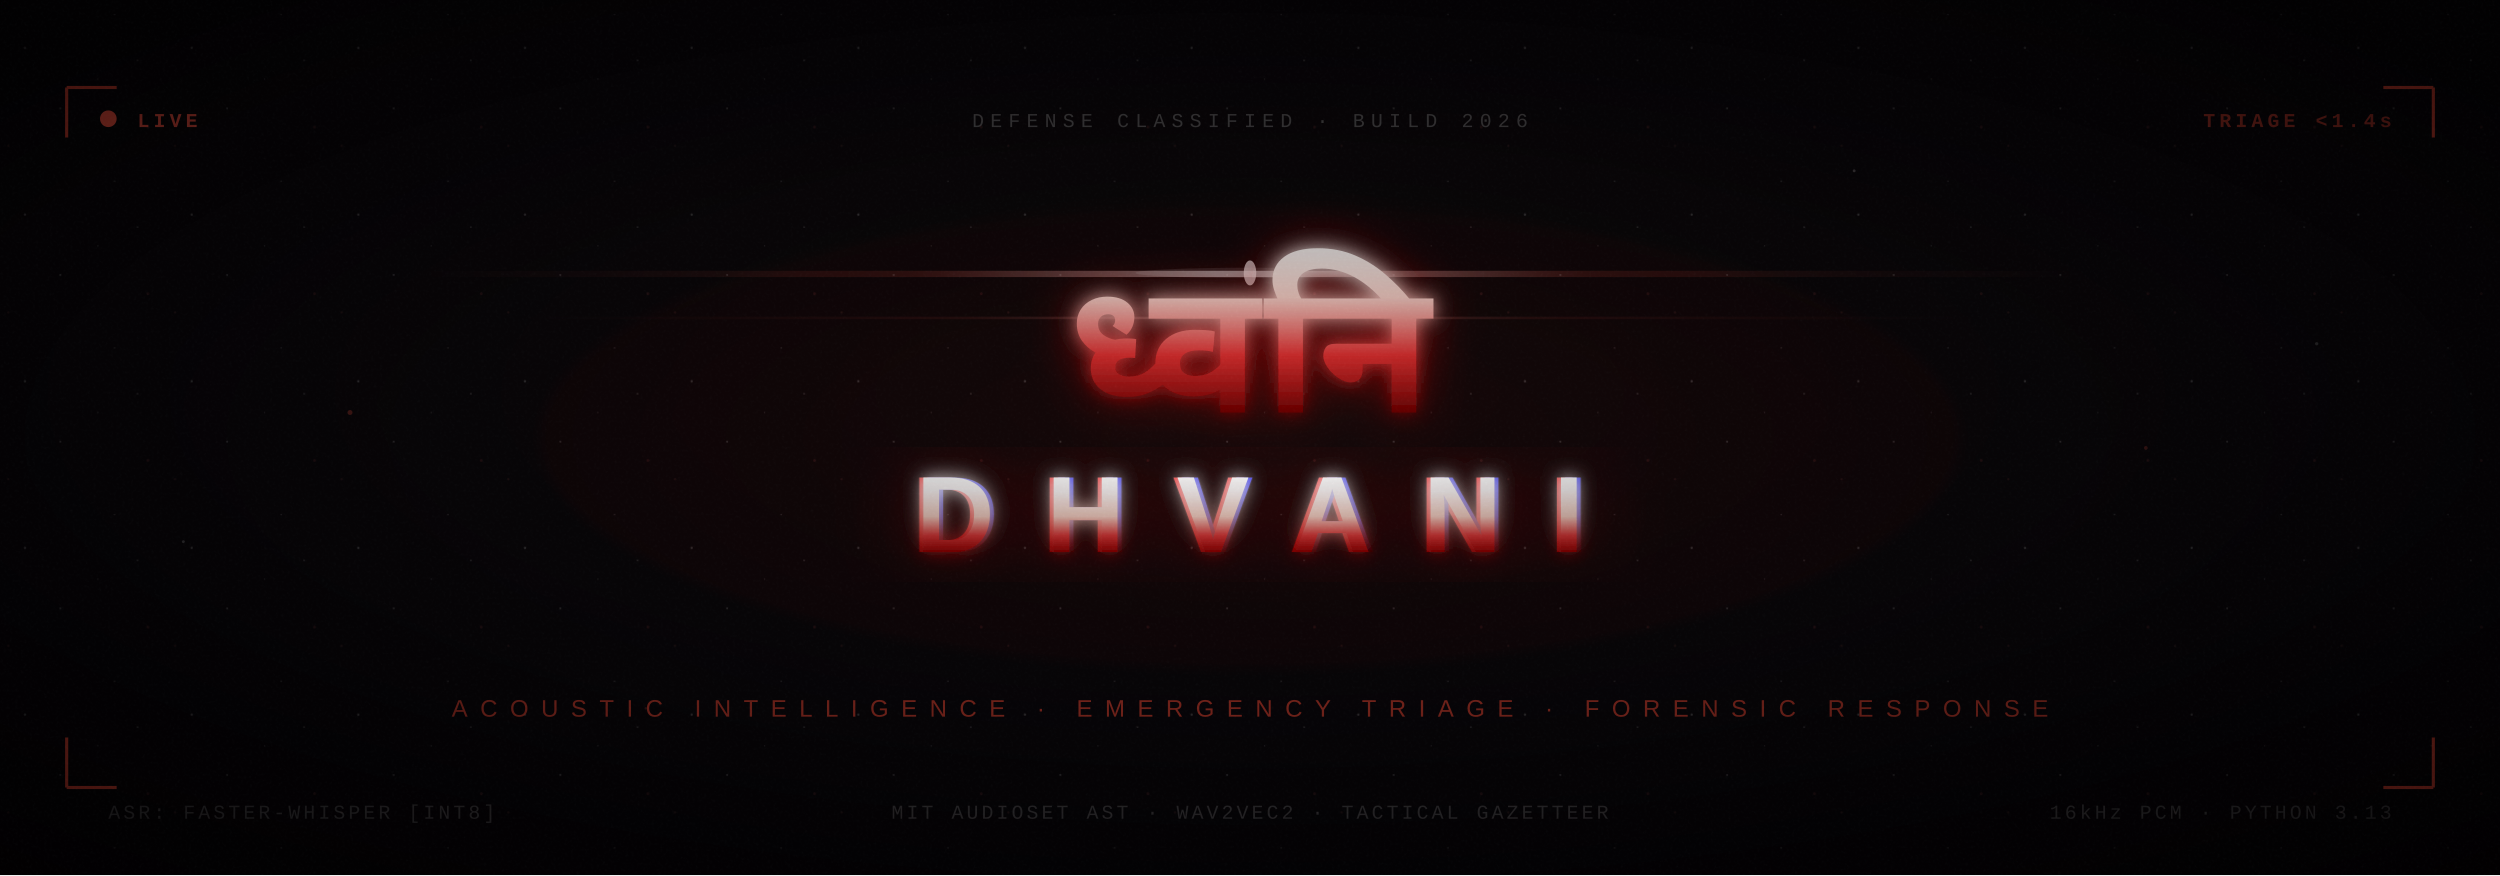
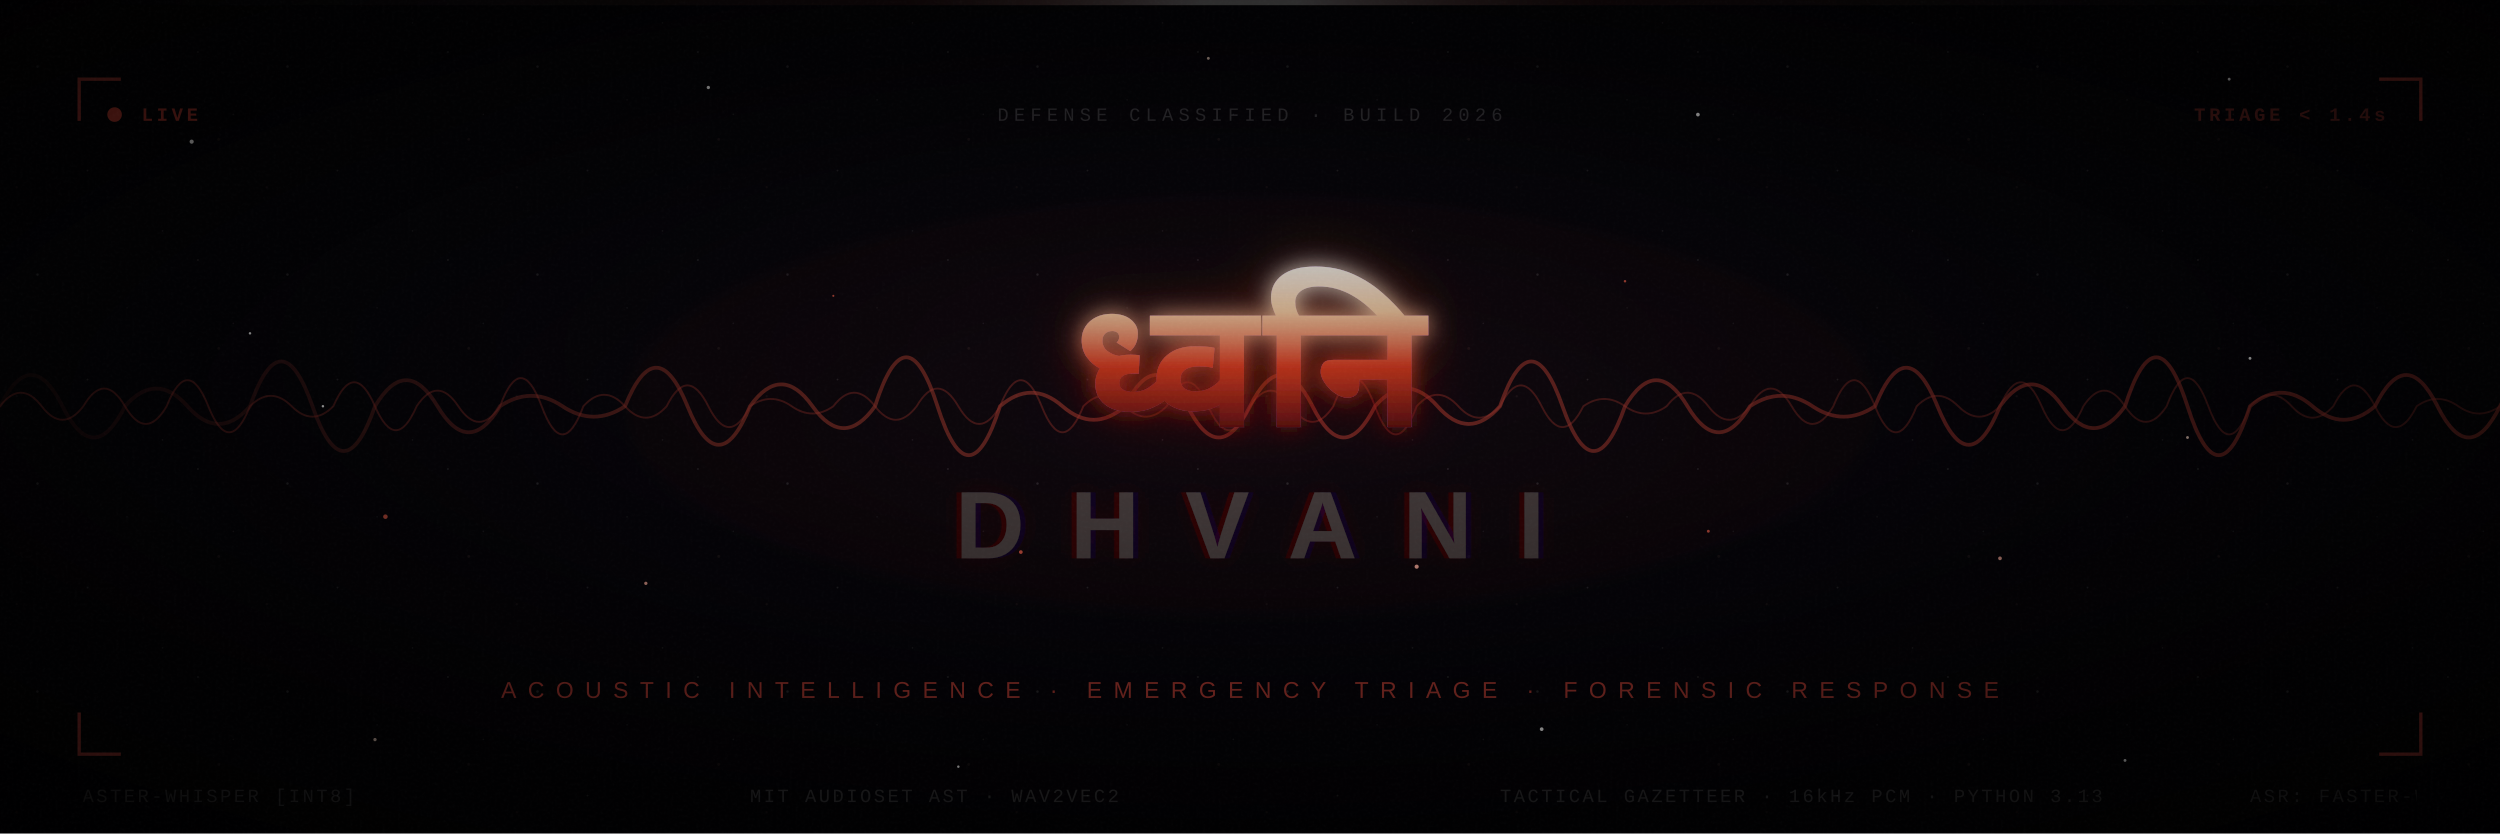
- <svg xmlns="http://www.w3.org/2000/svg" viewBox="0 0 1200 420" width="100%" height="100%">
+ <svg xmlns="http://www.w3.org/2000/svg" viewBox="0 0 1200 400" width="100%" height="100%">
  <defs>
-     <radialGradient id="cineBg" cx="50%" cy="45%" r="72%">
-       <stop offset="0%" stop-color="#0e0a0a" stop-opacity="1" />
-       <stop offset="55%" stop-color="#08060a" stop-opacity="1" />
-       <stop offset="100%" stop-color="#020105" stop-opacity="1" />
+     <radialGradient id="void" cx="50%" cy="42%" r="68%">
+       <stop offset="0%" stop-color="#0c0810" />
+       <stop offset="48%" stop-color="#06050a" />
+       <stop offset="100%" stop-color="#020204" />
    </radialGradient>
-     <linearGradient id="titaniumGrad" x1="0%" y1="0%" x2="0%" y2="100%">
-       <stop offset="0%" stop-color="#ffffff" stop-opacity="1" />
-       <stop offset="18%" stop-color="#f5f0f0" stop-opacity="1" />
-       <stop offset="52%" stop-color="#e8c4b8" stop-opacity="1" />
-       <stop offset="78%" stop-color="#cc3333" stop-opacity="1" />
-       <stop offset="100%" stop-color="#8b0000" stop-opacity="1" />
-     </linearGradient>
-     <linearGradient id="devanagariGrad" x1="0%" y1="0%" x2="0%" y2="100%">
-       <stop offset="0%" stop-color="#fffaf8" stop-opacity="1" />
-       <stop offset="30%" stop-color="#ffd5cc" stop-opacity="1" />
-       <stop offset="65%" stop-color="#e03030" stop-opacity="1" />
-       <stop offset="100%" stop-color="#6b0000" stop-opacity="1" />
-     </linearGradient>
-     <linearGradient id="flareH" x1="0%" y1="0%" x2="100%" y2="0%">
-       <stop offset="0%" stop-color="#c0392b" stop-opacity="0" />
-       <stop offset="30%" stop-color="#e74c3c" stop-opacity="0.18" />
-       <stop offset="48%" stop-color="#ffffff" stop-opacity="0.55" />
-       <stop offset="52%" stop-color="#ffffff" stop-opacity="0.55" />
-       <stop offset="70%" stop-color="#e74c3c" stop-opacity="0.18" />
-       <stop offset="100%" stop-color="#c0392b" stop-opacity="0" />
-     </linearGradient>
-     <linearGradient id="hairline" x1="0%" y1="0%" x2="100%" y2="0%">
+     <linearGradient id="platinum" x1="0" y1="0" x2="0" y2="1">
+       <stop offset="0%" stop-color="#f0eae6" />
+       <stop offset="40%" stop-color="#d4c8be" />
+       <stop offset="72%" stop-color="#a83830" />
+       <stop offset="100%" stop-color="#601818" />
+     </linearGradient>
+     <linearGradient id="shimmer" x1="-100%" y1="0" x2="0%" y2="0" gradientUnits="userSpaceOnUse">
+       <stop offset="0%" stop-color="#4a4040" />
+       <stop offset="42%" stop-color="#4a4040" />
+       <stop offset="49%" stop-color="#f5efe8" />
+       <stop offset="51%" stop-color="#f5efe8" />
+       <stop offset="58%" stop-color="#4a4040" />
+       <stop offset="100%" stop-color="#4a4040" />
+       <animate attributeName="x1" values="-100%;200%" dur="4.7s" repeatCount="indefinite" />
+       <animate attributeName="x2" values="0%;300%" dur="4.7s" repeatCount="indefinite" />
+     </linearGradient>
+     <linearGradient id="devaGrad" x1="0" y1="0" x2="0" y2="1">
+       <stop offset="0%" stop-color="#fff8f0" />
+       <stop offset="28%" stop-color="#f0c8a0" />
+       <stop offset="62%" stop-color="#c83820" />
+       <stop offset="100%" stop-color="#581010" />
+     </linearGradient>
+     <linearGradient id="hairline" x1="0" y1="0" x2="1" y2="0">
+       <stop offset="0%" stop-color="#a83830" stop-opacity="0" />
+       <stop offset="30%" stop-color="#a83830" stop-opacity="0.6" />
+       <stop offset="50%" stop-color="#c85040" stop-opacity="0.9" />
+       <stop offset="70%" stop-color="#a83830" stop-opacity="0.6" />
+       <stop offset="100%" stop-color="#a83830" stop-opacity="0" />
+     </linearGradient>
+     <linearGradient id="scanGrad" x1="0" y1="0" x2="1" y2="0">
      <stop offset="0%" stop-color="#ffffff" stop-opacity="0" />
-       <stop offset="25%" stop-color="#c0392b" stop-opacity="0.65" />
-       <stop offset="50%" stop-color="#e74c3c" stop-opacity="0.9" />
-       <stop offset="75%" stop-color="#c0392b" stop-opacity="0.65" />
+       <stop offset="35%" stop-color="#c85040" stop-opacity="0.12" />
+       <stop offset="48%" stop-color="#ffffff" stop-opacity="0.45" />
+       <stop offset="52%" stop-color="#ffffff" stop-opacity="0.45" />
+       <stop offset="65%" stop-color="#c85040" stop-opacity="0.12" />
      <stop offset="100%" stop-color="#ffffff" stop-opacity="0" />
    </linearGradient>
-     <filter id="grain" x="0%" y="0%" width="100%" height="100%" color-interpolation-filters="sRGB">
-       <feTurbulence type="fractalNoise" baseFrequency="0.72" numOctaves="4" seed="8" result="noise" />
-       <feColorMatrix type="saturate" values="0" in="noise" result="grayNoise" />
-       <feBlend in="SourceGraphic" in2="grayNoise" mode="overlay" result="blended" />
-       <feComposite in="blended" in2="SourceGraphic" operator="in" />
-     </filter>
-     <filter id="depthBlur" x="-20%" y="-20%" width="140%" height="140%">
-       <feGaussianBlur stdDeviation="2.5" />
-     </filter>
-     <filter id="titleGlow" x="-15%" y="-40%" width="130%" height="180%">
-       <feOffset dx="-2" dy="0" in="SourceGraphic" result="rChan" />
-       <feColorMatrix type="matrix" values="1 0 0 0 0   0 0 0 0 0   0 0 0 0 0   0 0 0 1 0" in="rChan" result="rOnly" />
-       <feOffset dx="2" dy="0" in="SourceGraphic" result="bChan" />
-       <feColorMatrix type="matrix" values="0 0 0 0 0   0 0 0 0 0   0 0 1 0 0   0 0 0 1 0" in="bChan" result="bOnly" />
-       <feGaussianBlur stdDeviation="18" in="SourceGraphic" result="bloom" />
-       <feColorMatrix type="matrix" values="0.9 0 0 0 0.05  0 0 0 0 0  0 0 0 0 0  0 0 0 0.6 0" in="bloom" result="redBloom" />
-       <feGaussianBlur stdDeviation="4" in="SourceGraphic" result="innerGlow" />
+     <linearGradient id="waveStroke" x1="0" y1="0" x2="1" y2="0">
+       <stop offset="0%" stop-color="#a83830" stop-opacity="0.1" />
+       <stop offset="20%" stop-color="#c84838" stop-opacity="0.55" />
+       <stop offset="50%" stop-color="#a83830" stop-opacity="0.7" />
+       <stop offset="80%" stop-color="#c84838" stop-opacity="0.55" />
+       <stop offset="100%" stop-color="#a83830" stop-opacity="0.1" />
+     </linearGradient>
+     <radialGradient id="vignette" cx="50%" cy="50%" r="65%">
+       <stop offset="0%" stop-color="#000" stop-opacity="0" />
+       <stop offset="100%" stop-color="#000" stop-opacity="0.78" />
+     </radialGradient>
+     <filter id="atmoGlow" x="-30%" y="-50%" width="160%" height="200%">
+       <feGaussianBlur stdDeviation="14" in="SourceGraphic" result="wide" />
+       <feGaussianBlur stdDeviation="5" in="SourceGraphic" result="tight" />
+       <feColorMatrix type="matrix" values="1.1 0 0 0 0.02  0 0.2 0 0 0  0 0 0 0 0  0 0 0 0.55 0" in="wide" result="warmWide" />
      <feMerge>
-         <feMergeNode in="redBloom" />
-         <feMergeNode in="rOnly" />
-         <feMergeNode in="bOnly" />
-         <feMergeNode in="innerGlow" />
+         <feMergeNode in="warmWide" />
+         <feMergeNode in="tight" />
        <feMergeNode in="SourceGraphic" />
      </feMerge>
    </filter>
-     <filter id="hindiGlow" x="-20%" y="-40%" width="140%" height="180%">
-       <feGaussianBlur stdDeviation="12" in="SourceGraphic" result="blur1" />
-       <feGaussianBlur stdDeviation="4" in="SourceGraphic" result="blur2" />
-       <feColorMatrix type="matrix" values="1.2 0 0 0 0  0 0 0 0 0  0 0 0 0 0  0 0 0 0.7 0" in="blur1" result="redAtmo" />
+     <filter id="chromaShift" x="-8%" y="-30%" width="116%" height="160%">
+       <feOffset dx="-2.5" dy="0" in="SourceGraphic" result="rShift" />
+       <feColorMatrix type="matrix" values="1 0 0 0 0  0 0 0 0 0  0 0 0 0 0  0 0 0 0.6 0" in="rShift" result="rOnly" />
+       <feOffset dx="2.5" dy="0" in="SourceGraphic" result="bShift" />
+       <feColorMatrix type="matrix" values="0 0 0 0 0  0 0 0 0 0  0 0 1 0 0  0 0 0 0.45 0" in="bShift" result="bOnly" />
+       <feGaussianBlur stdDeviation="6" in="SourceGraphic" result="bloom" />
+       <feColorMatrix type="matrix" values="0.8 0 0 0 0.02  0 0 0 0 0  0 0 0 0 0  0 0 0 0.35 0" in="bloom" result="rBloom" />
      <feMerge>
-         <feMergeNode in="redAtmo" />
-         <feMergeNode in="blur2" />
+         <feMergeNode in="rBloom" />
+         <feMergeNode in="rOnly" />
+         <feMergeNode in="bOnly" />
        <feMergeNode in="SourceGraphic" />
      </feMerge>
    </filter>
-     <radialGradient id="vignette" cx="50%" cy="50%" r="70%">
-       <stop offset="0%" stop-color="#000000" stop-opacity="0" />
-       <stop offset="100%" stop-color="#000000" stop-opacity="0.72" />
-     </radialGradient>
-     <pattern id="starField" width="80" height="80" patternUnits="userSpaceOnUse">
-       <circle cx="12" cy="23" r="0.6" fill="#ffffff" opacity="0.22" />
-       <circle cx="55" cy="7" r="0.4" fill="#ffffff" opacity="0.18" />
-       <circle cx="71" cy="61" r="0.7" fill="#ff6b6b" opacity="0.14" />
-       <circle cx="29" cy="52" r="0.5" fill="#ffffff" opacity="0.20" />
-       <circle cx="47" cy="38" r="0.35" fill="#ffffff" opacity="0.16" />
-       <circle cx="4" cy="70" r="0.55" fill="#ff8a80" opacity="0.12" />
-       <circle cx="66" cy="29" r="0.45" fill="#ffffff" opacity="0.19" />
+     <filter id="depthSoft">
+       <feGaussianBlur stdDeviation="2.8" />
+     </filter>
+     <filter id="grain" x="0" y="0" width="100%" height="100%" color-interpolation-filters="sRGB">
+       <feTurbulence type="fractalNoise" baseFrequency="0.65" numOctaves="4" seed="3" result="n" />
+       <feColorMatrix type="saturate" values="0" in="n" result="gn" />
+       <feBlend in="SourceGraphic" in2="gn" mode="overlay" />
+     </filter>
+     <pattern id="stars" width="120" height="100" patternUnits="userSpaceOnUse">
+       <circle cx="18" cy="32" r="0.6" fill="#fff" opacity="0.20" />
+       <circle cx="78" cy="11" r="0.4" fill="#fff" opacity="0.15" />
+       <circle cx="105" cy="67" r="0.7" fill="#e8a898" opacity="0.12" />
+       <circle cx="42" cy="82" r="0.45" fill="#fff" opacity="0.18" />
+       <circle cx="61" cy="48" r="0.35" fill="#fff" opacity="0.14" />
+       <circle cx="95" cy="25" r="0.5" fill="#fff" opacity="0.16" />
+       <circle cx="8" cy="90" r="0.55" fill="#e8a898" opacity="0.10" />
+       <circle cx="112" cy="55" r="0.4" fill="#fff" opacity="0.13" />
    </pattern>
    <style>
-       /* ── CINEMATIC TITLE REVEAL ─────────────────────── */
-       @keyframes titleReveal {
-         0%   { opacity: 0; letter-spacing: 38px; }
-         40%  { opacity: 0.06; }
-         70%  { opacity: 1; letter-spacing: 26px; }
-         85%  { letter-spacing: 24.5px; }
-         100% { opacity: 1; letter-spacing: 25px; }
-       }
- 
-       /* ── HINDI SCRIPT FADE ──────────────────────────── */
-       @keyframes hindiReveal {
-         0%   { opacity: 0; transform: translateY(6px) scale(0.97); }
-         50%  { opacity: 0; }
-         100% { opacity: 1; transform: translateY(0px) scale(1); }
-       }
- 
-       /* ── BREATHING LUMINANCE (very subtle) ─────────── */
+       /* ━━━━━━━━━━━━━━━━━━━━━━━━━━━━━━━━━━━━━━━━━━━━━━━━━
+          ANIMATION SYSTEM — all durations are co-prime
+          so nothing ever syncs → organic, hand-crafted feel
+          ━━━━━━━━━━━━━━━━━━━━━━━━━━━━━━━━━━━━━━━━━━━━━━━━━ */
+ 
+       /* ── WAVE 1: Primary audio signal flow (10.3s) ──── */
+       @keyframes waveScroll {
+         0%   { transform: translateX(0); }
+         100% { transform: translateX(-600px); }
+       }
+ 
+       /* ── WAVE 2: Detail harmonic flow (6.7s) ────────── */
+       @keyframes waveScroll2 {
+         0%   { transform: translateX(0); }
+         100% { transform: translateX(-400px); }
+       }
+ 
+       /* ── CHROMATIC SHIFT on ध्वनि (7.1s) ───────────── */
+       @keyframes chromaR {
+         0%, 100% { transform: translateX(-1.8px); opacity: 0.45; }
+         25%      { transform: translateX(-2.8px); opacity: 0.55; }
+         50%      { transform: translateX(-1.2px); opacity: 0.35; }
+         75%      { transform: translateX(-2.2px); opacity: 0.50; }
+       }
+       @keyframes chromaB {
+         0%, 100% { transform: translateX(1.8px); opacity: 0.35; }
+         25%      { transform: translateX(1.2px); opacity: 0.30; }
+         50%      { transform: translateX(2.8px); opacity: 0.50; }
+         75%      { transform: translateX(2.0px); opacity: 0.40; }
+       }
+ 
+       /* ── GLITCH: periodic micro-tear (8.3s) ─────────── */
+       @keyframes glitchA {
+         0%, 88%, 92%, 100% { transform: translateX(0); }
+         89%  { transform: translateX(6px) skewX(0.4deg); }
+         90%  { transform: translateX(-4px); }
+         91%  { transform: translateX(2px) skewX(-0.2deg); }
+       }
+       @keyframes glitchB {
+         0%, 86%, 91%, 100% { transform: translateX(0); }
+         87%  { transform: translateX(-7px); }
+         88.5% { transform: translateX(5px) skewX(0.3deg); }
+         90%  { transform: translateX(-2px); }
+       }
+ 
+       /* ── ATMOSPHERE: breathing glow (6.1s) ──────────── */
      @keyframes breathe {
-         0%, 100% { opacity: 0.92; }
-         50%       { opacity: 1.00; }
-       }
- 
-       /* ── FLARE SWEEP: single pass then holds ────────── */
-       @keyframes flareSweep {
-         0%   { opacity: 0; transform: translateX(-260px); }
-         18%  { opacity: 0; transform: translateX(-180px); }
-         48%  { opacity: 1; transform: translateX(0px); }
-         72%  { opacity: 0.7; transform: translateX(180px); }
-         90%  { opacity: 0; transform: translateX(280px); }
-         100% { opacity: 0; transform: translateX(280px); }
-       }
- 
-       /* ── HAIRLINE EXPAND ────────────────────────────── */
+         0%, 100% { opacity: 0.06; transform: scale(1); }
+         50%      { opacity: 0.11; transform: scale(1.06); }
+       }
+ 
+       /* ── SCAN BEAM: perpetual sweep (5.3s) ──────────── */
+       @keyframes scanSweep {
+         0%   { transform: translateY(-10px); opacity: 0; }
+         8%   { opacity: 1; }
+         92%  { opacity: 1; }
+         100% { transform: translateY(410px); opacity: 0; }
+       }
+ 
+       /* ── PARTICLES: individual drift paths ──────────── */
+       @keyframes driftA {
+         0%   { transform: translateY(0) translateX(0); opacity: 0; }
+         10%  { opacity: 0.35; }
+         90%  { opacity: 0.20; }
+         100% { transform: translateY(-50px) translateX(12px); opacity: 0; }
+       }
+       @keyframes driftB {
+         0%   { transform: translateY(0) translateX(0); opacity: 0; }
+         15%  { opacity: 0.28; }
+         85%  { opacity: 0.15; }
+         100% { transform: translateY(-65px) translateX(-8px); opacity: 0; }
+       }
+       @keyframes driftC {
+         0%   { transform: translateY(0) translateX(0); opacity: 0; }
+         12%  { opacity: 0.32; }
+         88%  { opacity: 0.18; }
+         100% { transform: translateY(-40px) translateX(18px); opacity: 0; }
+       }
+ 
+       /* ── STAR TWINKLE: background sparkle ───────────── */
+       @keyframes twinkle1 { 0%, 100% { opacity: 0.18; } 50% { opacity: 0.40; } }
+       @keyframes twinkle2 { 0%, 100% { opacity: 0.12; } 50% { opacity: 0.35; } }
+       @keyframes twinkle3 { 0%, 100% { opacity: 0.22; } 50% { opacity: 0.45; } }
+ 
+       /* ── HAIRLINE: expand from center ───────────────── */
      @keyframes hairExpand {
-         0%   { stroke-dashoffset: 900; opacity: 0; }
-         35%  { opacity: 0; }
-         80%  { stroke-dashoffset: 0; opacity: 1; }
-         100% { stroke-dashoffset: 0; opacity: 1; }
-       }
- 
-       /* ── TAGLINE RISE ───────────────────────────────── */
-       @keyframes taglineRise {
-         0%   { opacity: 0; transform: translateY(12px); }
-         55%  { opacity: 0; transform: translateY(12px); }
-         100% { opacity: 1; transform: translateY(0px); }
-       }
- 
-       /* ── STATUS BAR FADE ───────────────────────────── */
-       @keyframes statusFade {
-         0%   { opacity: 0; }
-         60%  { opacity: 0; }
-         100% { opacity: 1; }
-       }
- 
-       /* ── AMBIENT PARTICLE DRIFT ─────────────────────── */
-       @keyframes drift1 {
-         0%, 100% { transform: translateY(0px) translateX(0px); opacity: 0.22; }
-         33%       { transform: translateY(-4px) translateX(2px); opacity: 0.35; }
-         66%       { transform: translateY(2px) translateX(-3px); opacity: 0.18; }
-       }
-       @keyframes drift2 {
-         0%, 100% { transform: translateY(0px); opacity: 0.16; }
-         50%       { transform: translateY(-6px); opacity: 0.30; }
-       }
- 
-       /* ── CORNER TIC MARKS ───────────────────────────── */
-       @keyframes cornerFade {
-         0%   { opacity: 0; }
-         40%  { opacity: 0; }
-         100% { opacity: 0.6; }
-       }
- 
-       /* ── LIVE PULSE DOT ─────────────────────────────── */
+         0%   { stroke-dashoffset: 1100; }
+         100% { stroke-dashoffset: 0; }
+       }
+ 
+       /* ── HUD CORNERS: fade in ───────────────────────── */
+       @keyframes cornerIn {
+         0%, 30% { opacity: 0; }
+         100%    { opacity: 0.55; }
+       }
+ 
+       /* ── STATUS DOT: live pulse ─────────────────────── */
      @keyframes livePulse {
-         0%, 100% { r: 4;   opacity: 1; }
-         50%       { r: 5.5; opacity: 0.5; }
-       }
- 
-       /* ── APPLY ──────────────────────────────────────── */
-       .dhvani-title   {
-         animation: titleReveal 3.4s cubic-bezier(0.16,1,0.3,1) 0.2s both,
-                    breathe 5s ease-in-out 4s infinite;
-       }
-       .hindi-title    {
-         animation: hindiReveal 3.8s cubic-bezier(0.16,1,0.3,1) 0.4s both,
-                    breathe 5s ease-in-out 4.5s infinite;
-       }
-       .flare-group    { animation: flareSweep 3.6s cubic-bezier(0.4,0,0.6,1) 0.8s both; }
-       .top-hair       {
-         stroke-dasharray: 900;
-         animation: hairExpand 2.6s ease-out 0.5s both;
-       }
-       .bot-hair       {
-         stroke-dasharray: 900;
-         animation: hairExpand 2.6s ease-out 0.9s both;
-       }
-       .tagline        { animation: taglineRise 3.2s ease-out 0.3s both; }
-       .status-bar     { animation: statusFade 3.0s ease-out 0.6s both; }
-       .corner-tl, .corner-tr, .corner-bl, .corner-br { animation: cornerFade 3s ease-out 0.3s both; }
-       .p1 { animation: drift1 8s ease-in-out infinite; }
-       .p2 { animation: drift2 11s ease-in-out 2s infinite; }
-       .p3 { animation: drift1 14s ease-in-out 4s infinite; }
-       .live-dot { animation: livePulse 2.2s ease-in-out infinite; }
- 
-       text { font-synthesis: none; }
+         0%, 100% { r: 3.5; opacity: 0.9; }
+         50%      { r: 5;   opacity: 0.4; }
+       }
+ 
+       /* ── DATA READOUT: scrolling text ───────────────── */
+       @keyframes dataScroll {
+         0%   { transform: translateX(0); }
+         100% { transform: translateX(-360px); }
+       }
+ 
+       /* ── TAGLINE: subtle breathe ────────────────────── */
+       @keyframes tagBreathe {
+         0%, 100% { opacity: 0.72; }
+         50%      { opacity: 0.90; }
+       }
+ 
+       /* ━━━━ APPLY ━━━━━━━━━━━━━━━━━━━━━━━━━━━━━━━━━━━━━ */
+       .wave1     { animation: waveScroll 10.3s linear infinite; }
+       .wave2     { animation: waveScroll2 6.7s linear infinite; }
+       .chroma-r  { animation: chromaR 7.1s ease-in-out infinite; }
+       .chroma-b  { animation: chromaB 7.1s ease-in-out infinite; }
+       .glitch-a  { animation: glitchA 8.3s linear infinite; }
+       .glitch-b  { animation: glitchB 9.7s linear infinite; }
+       .atmo      { animation: breathe 6.1s ease-in-out infinite; }
+       .scan      { animation: scanSweep 5.3s linear infinite; }
+       .p-a       { animation: driftA 11s ease-in-out infinite; }
+       .p-b       { animation: driftB 14s ease-in-out 2s infinite; }
+       .p-c       { animation: driftC 17s ease-in-out 5s infinite; }
+       .tw1       { animation: twinkle1 3.3s ease-in-out infinite; }
+       .tw2       { animation: twinkle2 4.7s ease-in-out 1s infinite; }
+       .tw3       { animation: twinkle3 5.9s ease-in-out 3s infinite; }
+       .hair      { stroke-dasharray: 1100; animation: hairExpand 3s ease-out 0.5s both; }
+       .corner    { animation: cornerIn 3s ease-out both; }
+       .live-dot  { animation: livePulse 2.3s ease-in-out infinite; }
+       .data-roll { animation: dataScroll 18s linear infinite; }
+       .tag       { animation: tagBreathe 5.1s ease-in-out infinite; }
+ 
+       text { font-synthesis: none; -webkit-font-smoothing: antialiased; }
    </style>
  </defs>
-   <rect width="1200" height="420" fill="url(#cineBg)" />
-   <rect width="1200" height="420" fill="url(#starField)" opacity="0.85" class="p1" />
-   <ellipse cx="600" cy="210" rx="340" ry="110" fill="#8b0000" opacity="0.07" filter="url(#depthBlur)" />
-   <g class="corner-tl">
-     <line x1="32" y1="42" x2="56" y2="42" stroke="#c0392b" stroke-width="1.5" />
-     <line x1="32" y1="42" x2="32" y2="66" stroke="#c0392b" stroke-width="1.5" />
-   </g>
-   <g class="corner-tr">
-     <line x1="1168" y1="42" x2="1144" y2="42" stroke="#c0392b" stroke-width="1.5" />
-     <line x1="1168" y1="42" x2="1168" y2="66" stroke="#c0392b" stroke-width="1.5" />
-   </g>
-   <g class="corner-bl">
-     <line x1="32" y1="378" x2="56" y2="378" stroke="#c0392b" stroke-width="1.5" />
-     <line x1="32" y1="378" x2="32" y2="354" stroke="#c0392b" stroke-width="1.5" />
-   </g>
-   <g class="corner-br">
-     <line x1="1168" y1="378" x2="1144" y2="378" stroke="#c0392b" stroke-width="1.5" />
-     <line x1="1168" y1="378" x2="1168" y2="354" stroke="#c0392b" stroke-width="1.5" />
-   </g>
-   <line x1="80" y1="105" x2="1120" y2="105" stroke="url(#hairline)" stroke-width="0.8" class="top-hair" />
-   <line x1="80" y1="315" x2="1120" y2="315" stroke="url(#hairline)" stroke-width="0.8" class="bot-hair" />
-   <g class="flare-group" style="mix-blend-mode:screen;">
-     <rect x="200" y="130" width="800" height="3" fill="url(#flareH)" rx="1.5" />
-     <rect x="250" y="152" width="700" height="1.2" fill="url(#flareH)" rx="0.6" opacity="0.5" />
-     <ellipse cx="600" cy="131" rx="3" ry="6" fill="#ffffff" opacity="0.7" />
-     <ellipse cx="600" cy="131" rx="55" ry="2.5" fill="#ffffff" opacity="0.12" />
-   </g>
-   <circle cx="168" cy="198" r="1.2" fill="#e74c3c" opacity="0.35" class="p2" />
-   <circle cx="1030" cy="215" r="0.9" fill="#e74c3c" opacity="0.28" class="p3" />
-   <circle cx="88" cy="260" r="0.7" fill="#ffffff" opacity="0.22" class="p1" />
-   <circle cx="1112" cy="165" r="0.8" fill="#ffffff" opacity="0.18" class="p2" />
-   <circle cx="310" cy="340" r="0.6" fill="#ff6b6b" opacity="0.20" class="p3" />
-   <circle cx="890" cy="82" r="0.7" fill="#ffffff" opacity="0.25" class="p1" />
-   <text x="600" y="198" text-anchor="middle" font-family="'Noto Sans Devanagari','Mukta','Arial Unicode MS','sans-serif'" font-size="88" font-weight="800" letter-spacing="4" fill="url(#devanagariGrad)" class="hindi-title" filter="url(#hindiGlow)">ध्वनि</text>
-   <text x="600" y="265" text-anchor="middle" font-family="'-apple-system','BlinkMacSystemFont','Helvetica Neue','Arial','sans-serif'" font-size="52" font-weight="900" letter-spacing="25px" fill="url(#titaniumGrad)" class="dhvani-title" filter="url(#titleGlow)">DHVANI</text>
-   <g class="tagline">
-     <text x="600" y="344" text-anchor="middle" font-family="'Helvetica Neue','Arial','sans-serif'" font-size="11.5" font-weight="400" letter-spacing="6" fill="#c0392b" opacity="0.85">ACOUSTIC INTELLIGENCE  ·  EMERGENCY TRIAGE  ·  FORENSIC RESPONSE</text>
-   </g>
-   <g class="status-bar" font-family="'Courier New','Courier','monospace'" font-size="9.5" letter-spacing="2">
-     <circle cx="52" cy="57" r="4" fill="#e74c3c" class="live-dot" />
-     <text x="66" y="61" fill="#e74c3c" opacity="0.9" font-weight="600">LIVE</text>
-     <text x="600" y="61" fill="#ffffff" opacity="0.28" text-anchor="middle" letter-spacing="3">DEFENSE CLASSIFIED  ·  BUILD 2026</text>
-     <text x="1148" y="61" fill="#c0392b" opacity="0.75" text-anchor="end" font-weight="600">TRIAGE &lt;1.4s</text>
-     <text x="52" y="393" fill="#ffffff" opacity="0.22" letter-spacing="1.5">ASR: FASTER-WHISPER [INT8]</text>
-     <text x="600" y="393" fill="#ffffff" opacity="0.22" text-anchor="middle" letter-spacing="1.5">MIT AUDIOSET AST · WAV2VEC2 · TACTICAL GAZETTEER</text>
-     <text x="1148" y="393" fill="#ffffff" opacity="0.22" text-anchor="end" letter-spacing="1.5">16kHz PCM · PYTHON 3.13</text>
-   </g>
-   <rect width="1200" height="420" fill="url(#vignette)" />
-   <rect width="1200" height="420" fill="#1a0808" opacity="0.04" filter="url(#grain)" />
+   <rect width="1200" height="400" fill="url(#void)" />
+   <rect width="1200" height="400" fill="url(#stars)" opacity="0.7" />
+   <circle cx="92" cy="68" r="1.0" fill="#fff" class="tw1" />
+   <circle cx="340" cy="42" r="0.8" fill="#fff" class="tw2" />
+   <circle cx="580" cy="28" r="0.7" fill="#e8c8b8" class="tw3" />
+   <circle cx="815" cy="55" r="0.9" fill="#fff" class="tw1" />
+   <circle cx="1070" cy="38" r="0.7" fill="#fff" class="tw2" />
+   <circle cx="180" cy="355" r="0.8" fill="#e8c8b8" class="tw3" />
+   <circle cx="460" cy="368" r="0.6" fill="#fff" class="tw1" />
+   <circle cx="740" cy="350" r="0.9" fill="#fff" class="tw2" />
+   <circle cx="1020" cy="365" r="0.7" fill="#fff" class="tw3" />
+   <circle cx="155" cy="195" r="0.6" fill="#fff" class="tw2" />
+   <circle cx="1050" cy="210" r="0.7" fill="#e8c8b8" class="tw1" />
+   <ellipse cx="600" cy="195" rx="300" ry="100" fill="#6b1818" opacity="0.06" filter="url(#depthSoft)" class="atmo" />
+   <g clip-path="url(#waveClip)" opacity="0.85">
+     <g class="wave1">
+       <path d="M 0,195 Q 15,165 30,195 Q 45,225 60,195 Q 75,178 90,195 Q 105,212 120,195 Q 135,152 150,195 Q 165,238 180,195 Q 195,170 210,195 Q 225,220 240,195 Q 255,185 270,195 Q 285,205 300,195 Q 315,158 330,195 Q 345,232 360,195 Q 375,174 390,195 Q 405,216 420,195 Q 435,148 450,195 Q 465,242 480,195 Q 495,182 510,195 Q 525,208 540,195 Q 555,165 570,195 Q 585,225 600,195 Q 615,165 630,195 Q 645,225 660,195 Q 675,178 690,195 Q 705,212 720,195 Q 735,152 750,195 Q 765,238 780,195 Q 795,170 810,195 Q 825,220 840,195 Q 855,185 870,195 Q 885,205 900,195 Q 915,158 930,195 Q 945,232 960,195 Q 975,174 990,195 Q 1005,216 1020,195 Q 1035,148 1050,195 Q 1065,242 1080,195 Q 1095,182 1110,195 Q 1125,208 1140,195 Q 1155,165 1170,195 Q 1185,225 1200,195 Q 1215,165 1230,195 Q 1245,225 1260,195 Q 1275,178 1290,195 Q 1305,212 1320,195 Q 1335,152 1350,195 Q 1365,238 1380,195 Q 1395,170 1410,195 Q 1425,220 1440,195 Q 1455,185 1470,195 Q 1485,205 1500,195 Q 1515,158 1530,195 Q 1545,232 1560,195 Q 1575,174 1590,195 Q 1605,216 1620,195 Q 1635,148 1650,195 Q 1665,242 1680,195 Q 1695,182 1710,195 Q 1725,208 1740,195 Q 1755,165 1770,195 Q 1785,225 1800,195" fill="none" stroke="url(#waveStroke)" stroke-width="1.8" stroke-linecap="round" />
+     </g>
+   </g>
+   <clipPath id="waveClip">
+     <rect x="0" y="0" width="1200" height="400" />
+   </clipPath>
+   <g clip-path="url(#waveClip2)" opacity="0.4">
+     <g class="wave2">
+       <path d="M 0,195 Q 10,182 20,195 Q 30,208 40,195 Q 50,178 60,195 Q 70,212 80,195 Q 90,170 100,195 Q 110,220 120,195 Q 130,185 140,195 Q 150,205 160,195 Q 170,172 180,195 Q 190,218 200,195 Q 210,180 220,195 Q 230,210 240,195 Q 250,168 260,195 Q 270,222 280,195 Q 290,184 300,195 Q 310,206 320,195 Q 330,175 340,195 Q 350,215 360,195 Q 370,188 380,195 Q 390,202 400,195 Q 410,182 420,195 Q 430,208 440,195 Q 450,178 460,195 Q 470,212 480,195 Q 490,170 500,195 Q 510,220 520,195 Q 530,185 540,195 Q 550,205 560,195 Q 570,172 580,195 Q 590,218 600,195 Q 610,180 620,195 Q 630,210 640,195 Q 650,168 660,195 Q 670,222 680,195 Q 690,184 700,195 Q 710,206 720,195 Q 730,175 740,195 Q 750,215 760,195 Q 770,188 780,195 Q 790,202 800,195 Q 810,182 820,195 Q 830,208 840,195 Q 850,178 860,195 Q 870,212 880,195 Q 890,170 900,195 Q 910,220 920,195 Q 930,185 940,195 Q 950,205 960,195 Q 970,172 980,195 Q 990,218 1000,195 Q 1010,180 1020,195 Q 1030,210 1040,195 Q 1050,168 1060,195 Q 1070,222 1080,195 Q 1090,184 1100,195 Q 1110,206 1120,195 Q 1130,175 1140,195 Q 1150,215 1160,195 Q 1170,188 1180,195 Q 1190,202 1200,195 Q 1210,182 1220,195 Q 1230,208 1240,195 Q 1250,178 1260,195 Q 1270,212 1280,195 Q 1290,170 1300,195 Q 1310,220 1320,195 Q 1330,185 1340,195 Q 1350,205 1360,195 Q 1370,172 1380,195 Q 1390,218 1400,195 Q 1410,180 1420,195 Q 1430,210 1440,195 Q 1450,168 1460,195 Q 1470,222 1480,195 Q 1490,184 1500,195 Q 1510,206 1520,195 Q 1530,175 1540,195 Q 1550,215 1560,195 Q 1570,188 1580,195 Q 1590,202 1600,195" fill="none" stroke="#a83830" stroke-width="0.9" stroke-linecap="round" />
+     </g>
+   </g>
+   <clipPath id="waveClip2">
+     <rect x="0" y="0" width="1200" height="400" />
+   </clipPath>
+   <rect x="40" y="0" width="1120" height="2.5" rx="1.25" fill="url(#scanGrad)" class="scan" />
+   <line x1="100" y1="100" x2="1100" y2="100" stroke="url(#hairline)" stroke-width="0.7" class="hair" />
+   <line x1="100" y1="308" x2="1100" y2="308" stroke="url(#hairline)" stroke-width="0.7" class="hair" />
+   <g stroke="#a83830" stroke-width="1.6" fill="none" class="corner">
+     <path d="M 38,58 L 38,38 L 58,38" />
+     <path d="M 1162,58 L 1162,38 L 1142,38" />
+     <path d="M 38,342 L 38,362 L 58,362" />
+     <path d="M 1162,342 L 1162,362 L 1142,362" />
+   </g>
+   <g class="glitch-a">
+     <text x="600" y="205" text-anchor="middle" font-family="'Noto Sans Devanagari','Mukta','Arial Unicode MS',sans-serif" font-size="86" font-weight="800" letter-spacing="3" fill="#ff2020" class="chroma-r">ध्वनि</text>
+   </g>
+   <g class="glitch-b">
+     <text x="600" y="205" text-anchor="middle" font-family="'Noto Sans Devanagari','Mukta','Arial Unicode MS',sans-serif" font-size="86" font-weight="800" letter-spacing="3" fill="#2060ff" class="chroma-b">ध्वनि</text>
+   </g>
+   <text x="600" y="205" text-anchor="middle" font-family="'Noto Sans Devanagari','Mukta','Arial Unicode MS',sans-serif" font-size="86" font-weight="800" letter-spacing="3" fill="url(#devaGrad)" filter="url(#atmoGlow)">ध्वनि</text>
+   <text x="600" y="268" text-anchor="middle" font-family="'Helvetica Neue',Arial,sans-serif" font-size="46" font-weight="900" letter-spacing="22" fill="url(#shimmer)" filter="url(#chromaShift)">DHVANI</text>
+   <circle cx="185" cy="248" r="1.1" fill="#c85040" class="p-a" />
+   <circle cx="310" cy="280" r="0.8" fill="#e8a090" class="p-b" />
+   <circle cx="490" cy="265" r="0.9" fill="#c85040" class="p-c" />
+   <circle cx="680" cy="272" r="1.0" fill="#e8a090" class="p-a" />
+   <circle cx="820" cy="255" r="0.7" fill="#c85040" class="p-b" />
+   <circle cx="960" cy="268" r="0.9" fill="#e8a090" class="p-c" />
+   <circle cx="120" cy="160" r="0.6" fill="#fff" class="p-c" />
+   <circle cx="1080" cy="172" r="0.7" fill="#fff" class="p-a" />
+   <circle cx="400" cy="142" r="0.5" fill="#c85040" class="p-b" />
+   <circle cx="780" cy="135" r="0.6" fill="#c85040" class="p-c" />
+   <text x="600" y="335" text-anchor="middle" font-family="'Helvetica Neue',Arial,sans-serif" font-size="11" font-weight="400" letter-spacing="5.5" fill="#a83830" class="tag">ACOUSTIC INTELLIGENCE  ·  EMERGENCY TRIAGE  ·  FORENSIC RESPONSE</text>
+   <g font-family="'Courier New',Courier,monospace" font-size="9" letter-spacing="1.8">
+     <circle cx="55" cy="55" r="3.5" fill="#c84030" class="live-dot" />
+     <text x="68" y="58" fill="#c84030" opacity="0.85" font-weight="700">LIVE</text>
+     <text x="600" y="58" fill="#fff" opacity="0.22" text-anchor="middle" letter-spacing="2.5">DEFENSE CLASSIFIED  ·  BUILD 2026</text>
+     <text x="1145" y="58" fill="#a83830" opacity="0.65" text-anchor="end" font-weight="600">TRIAGE &lt; 1.4s</text>
+     <g clip-path="url(#dataClip)">
+       <g class="data-roll">
+         <text y="385" fill="#fff" opacity="0.20" letter-spacing="1.2">
+           <tspan x="0">ASR: FASTER-WHISPER [INT8]</tspan>
+           <tspan x="360">MIT AUDIOSET AST · WAV2VEC2</tspan>
+           <tspan x="720">TACTICAL GAZETTEER · 16kHz PCM · PYTHON 3.13</tspan>
+           <tspan x="1080">ASR: FASTER-WHISPER [INT8]</tspan>
+         </text>
+       </g>
+     </g>
+     <clipPath id="dataClip">
+       <rect x="40" y="370" width="1120" height="30" />
+     </clipPath>
+   </g>
+   <rect width="1200" height="400" fill="url(#vignette)" />
+   <rect width="1200" height="400" fill="#100808" opacity="0.035" filter="url(#grain)" />
</svg>
